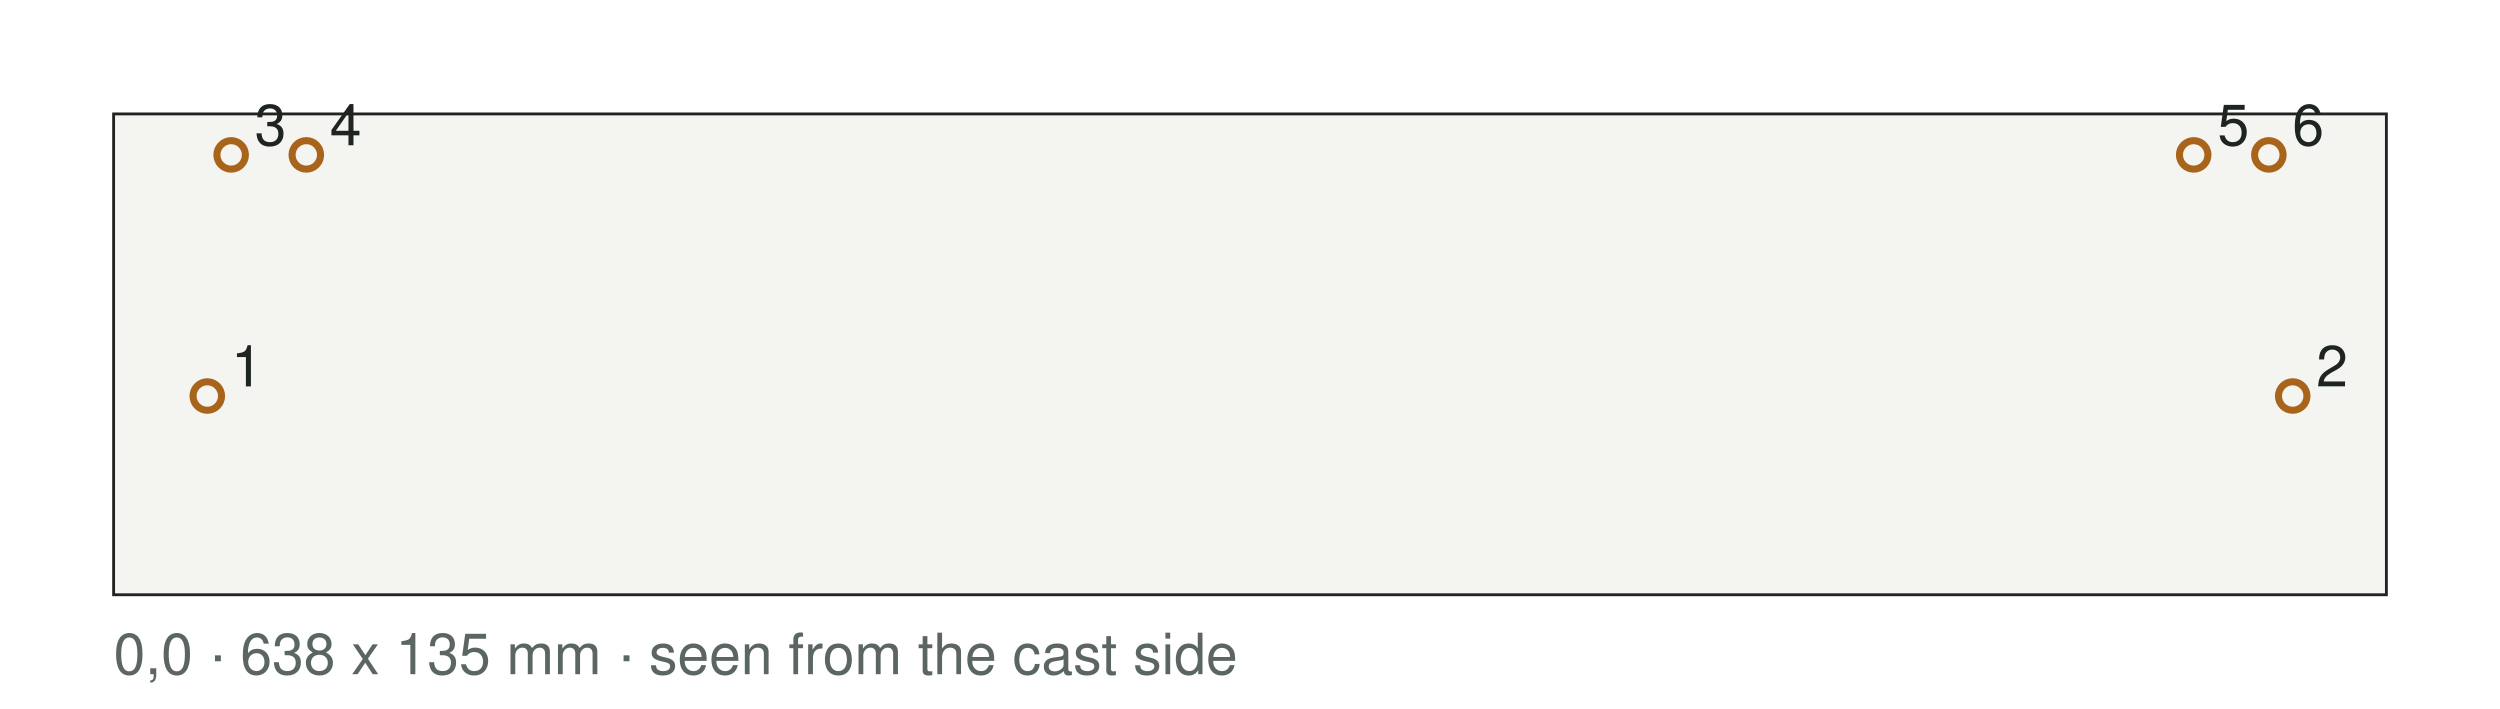
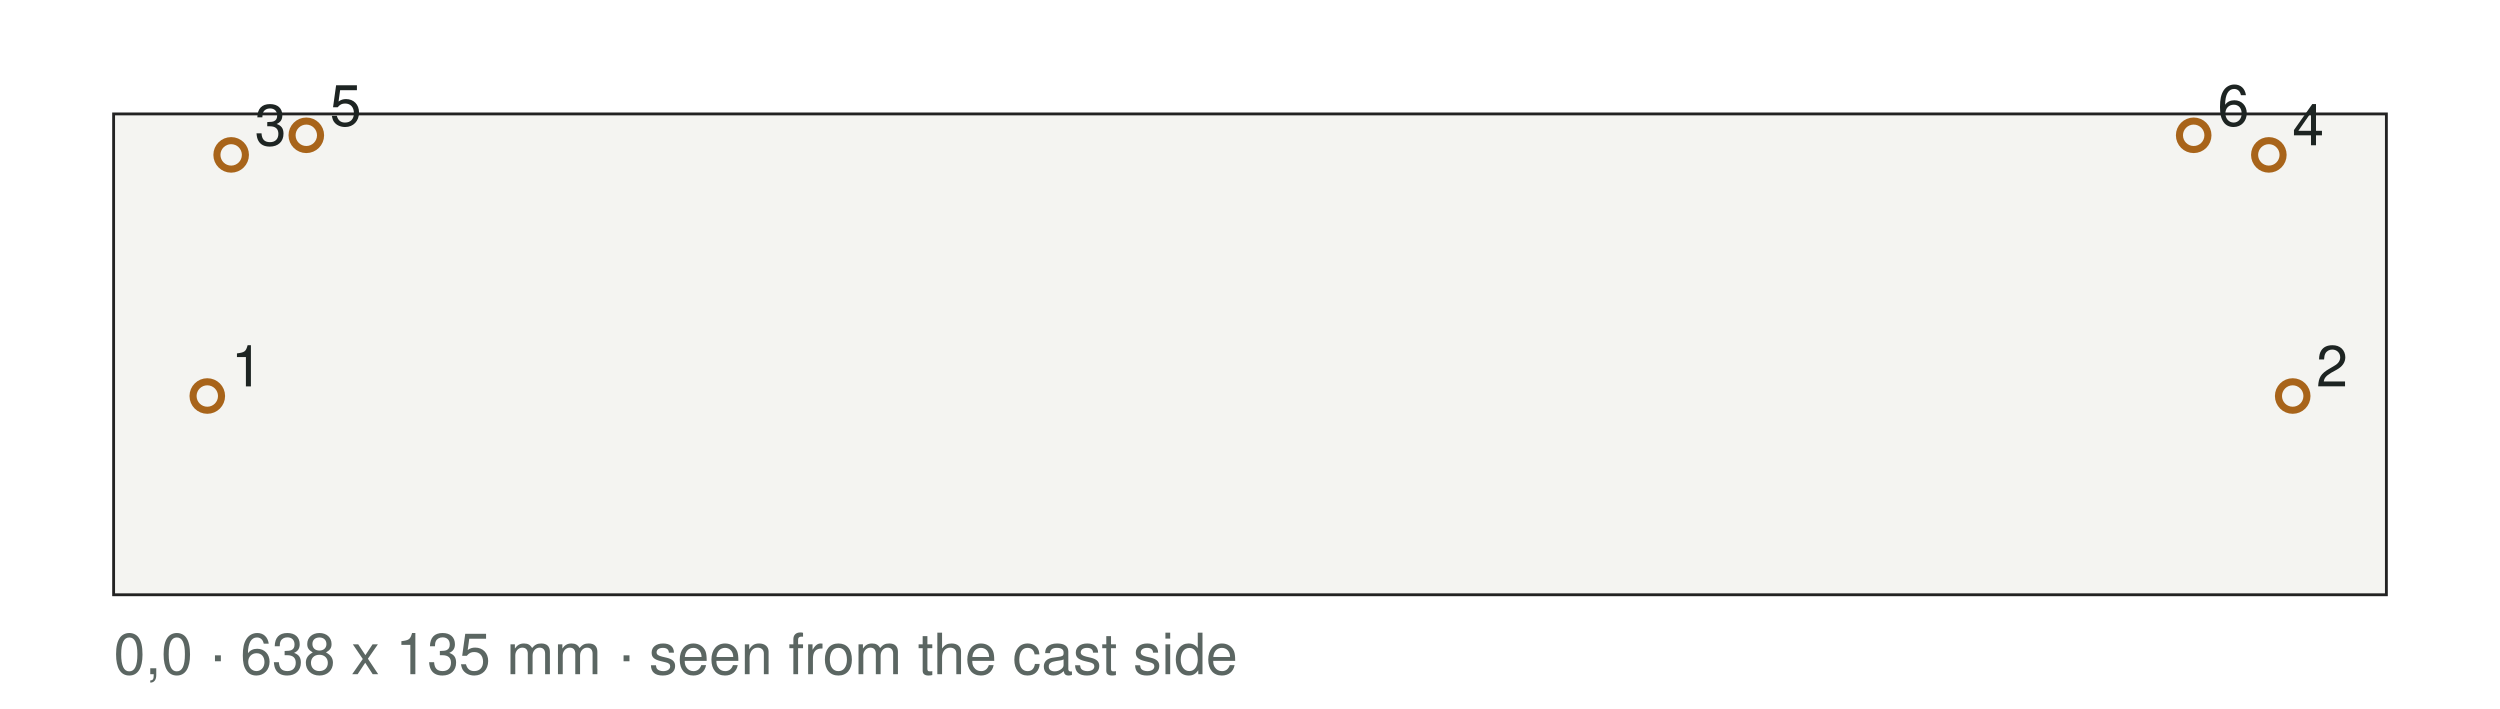
<svg xmlns="http://www.w3.org/2000/svg" viewBox="-31.9 -31.9 701.9 198.8" width="702mm" height="199mm" font-family="Helvetica, Arial, sans-serif">
  <polygon points="0.0,135.0 638.1,135.0 638.1,0.0 0.0,0.0" fill="#f4f4f1" stroke="#222" stroke-width="0.8" />
  <circle cx="26.3" cy="79.2" r="4.0" fill="none" stroke="#a8641a" stroke-width="1.99" />
  <text x="33.0" y="76.5" font-size="16.0" fill="#1d2422">1</text>
  <circle cx="611.8" cy="79.2" r="4.0" fill="none" stroke="#a8641a" stroke-width="1.99" />
  <text x="618.4" y="76.5" font-size="16.0" fill="#1d2422">2</text>
  <circle cx="33.0" cy="11.5" r="4.0" fill="none" stroke="#a8641a" stroke-width="1.99" />
  <text x="39.6" y="8.8" font-size="16.0" fill="#1d2422">3</text>
-   <circle cx="54.1" cy="11.5" r="4.0" fill="none" stroke="#a8641a" stroke-width="1.99" />
-   <text x="60.7" y="8.8" font-size="16.0" fill="#1d2422">4</text>
-   <circle cx="584.0" cy="11.5" r="4.0" fill="none" stroke="#a8641a" stroke-width="1.99" />
-   <text x="590.7" y="8.8" font-size="16.0" fill="#1d2422">5</text>
  <circle cx="605.1" cy="11.5" r="4.0" fill="none" stroke="#a8641a" stroke-width="1.99" />
-   <text x="611.7" y="8.8" font-size="16.0" fill="#1d2422">6</text>
+   <text x="611.7" y="8.8" font-size="16.0" fill="#1d2422">4</text>
+   <circle cx="54.1" cy="6.0" r="4.0" fill="none" stroke="#a8641a" stroke-width="1.99" />
+   <text x="60.7" y="3.3" font-size="16.0" fill="#1d2422">5</text>
+   <circle cx="584.0" cy="6.0" r="4.0" fill="none" stroke="#a8641a" stroke-width="1.99" />
+   <text x="590.7" y="3.3" font-size="16.0" fill="#1d2422">6</text>
  <text x="0" y="157.3" font-size="16.0" fill="#5b6662">0,0 · 638 x 135 mm · seen from the cast side</text>
</svg>
